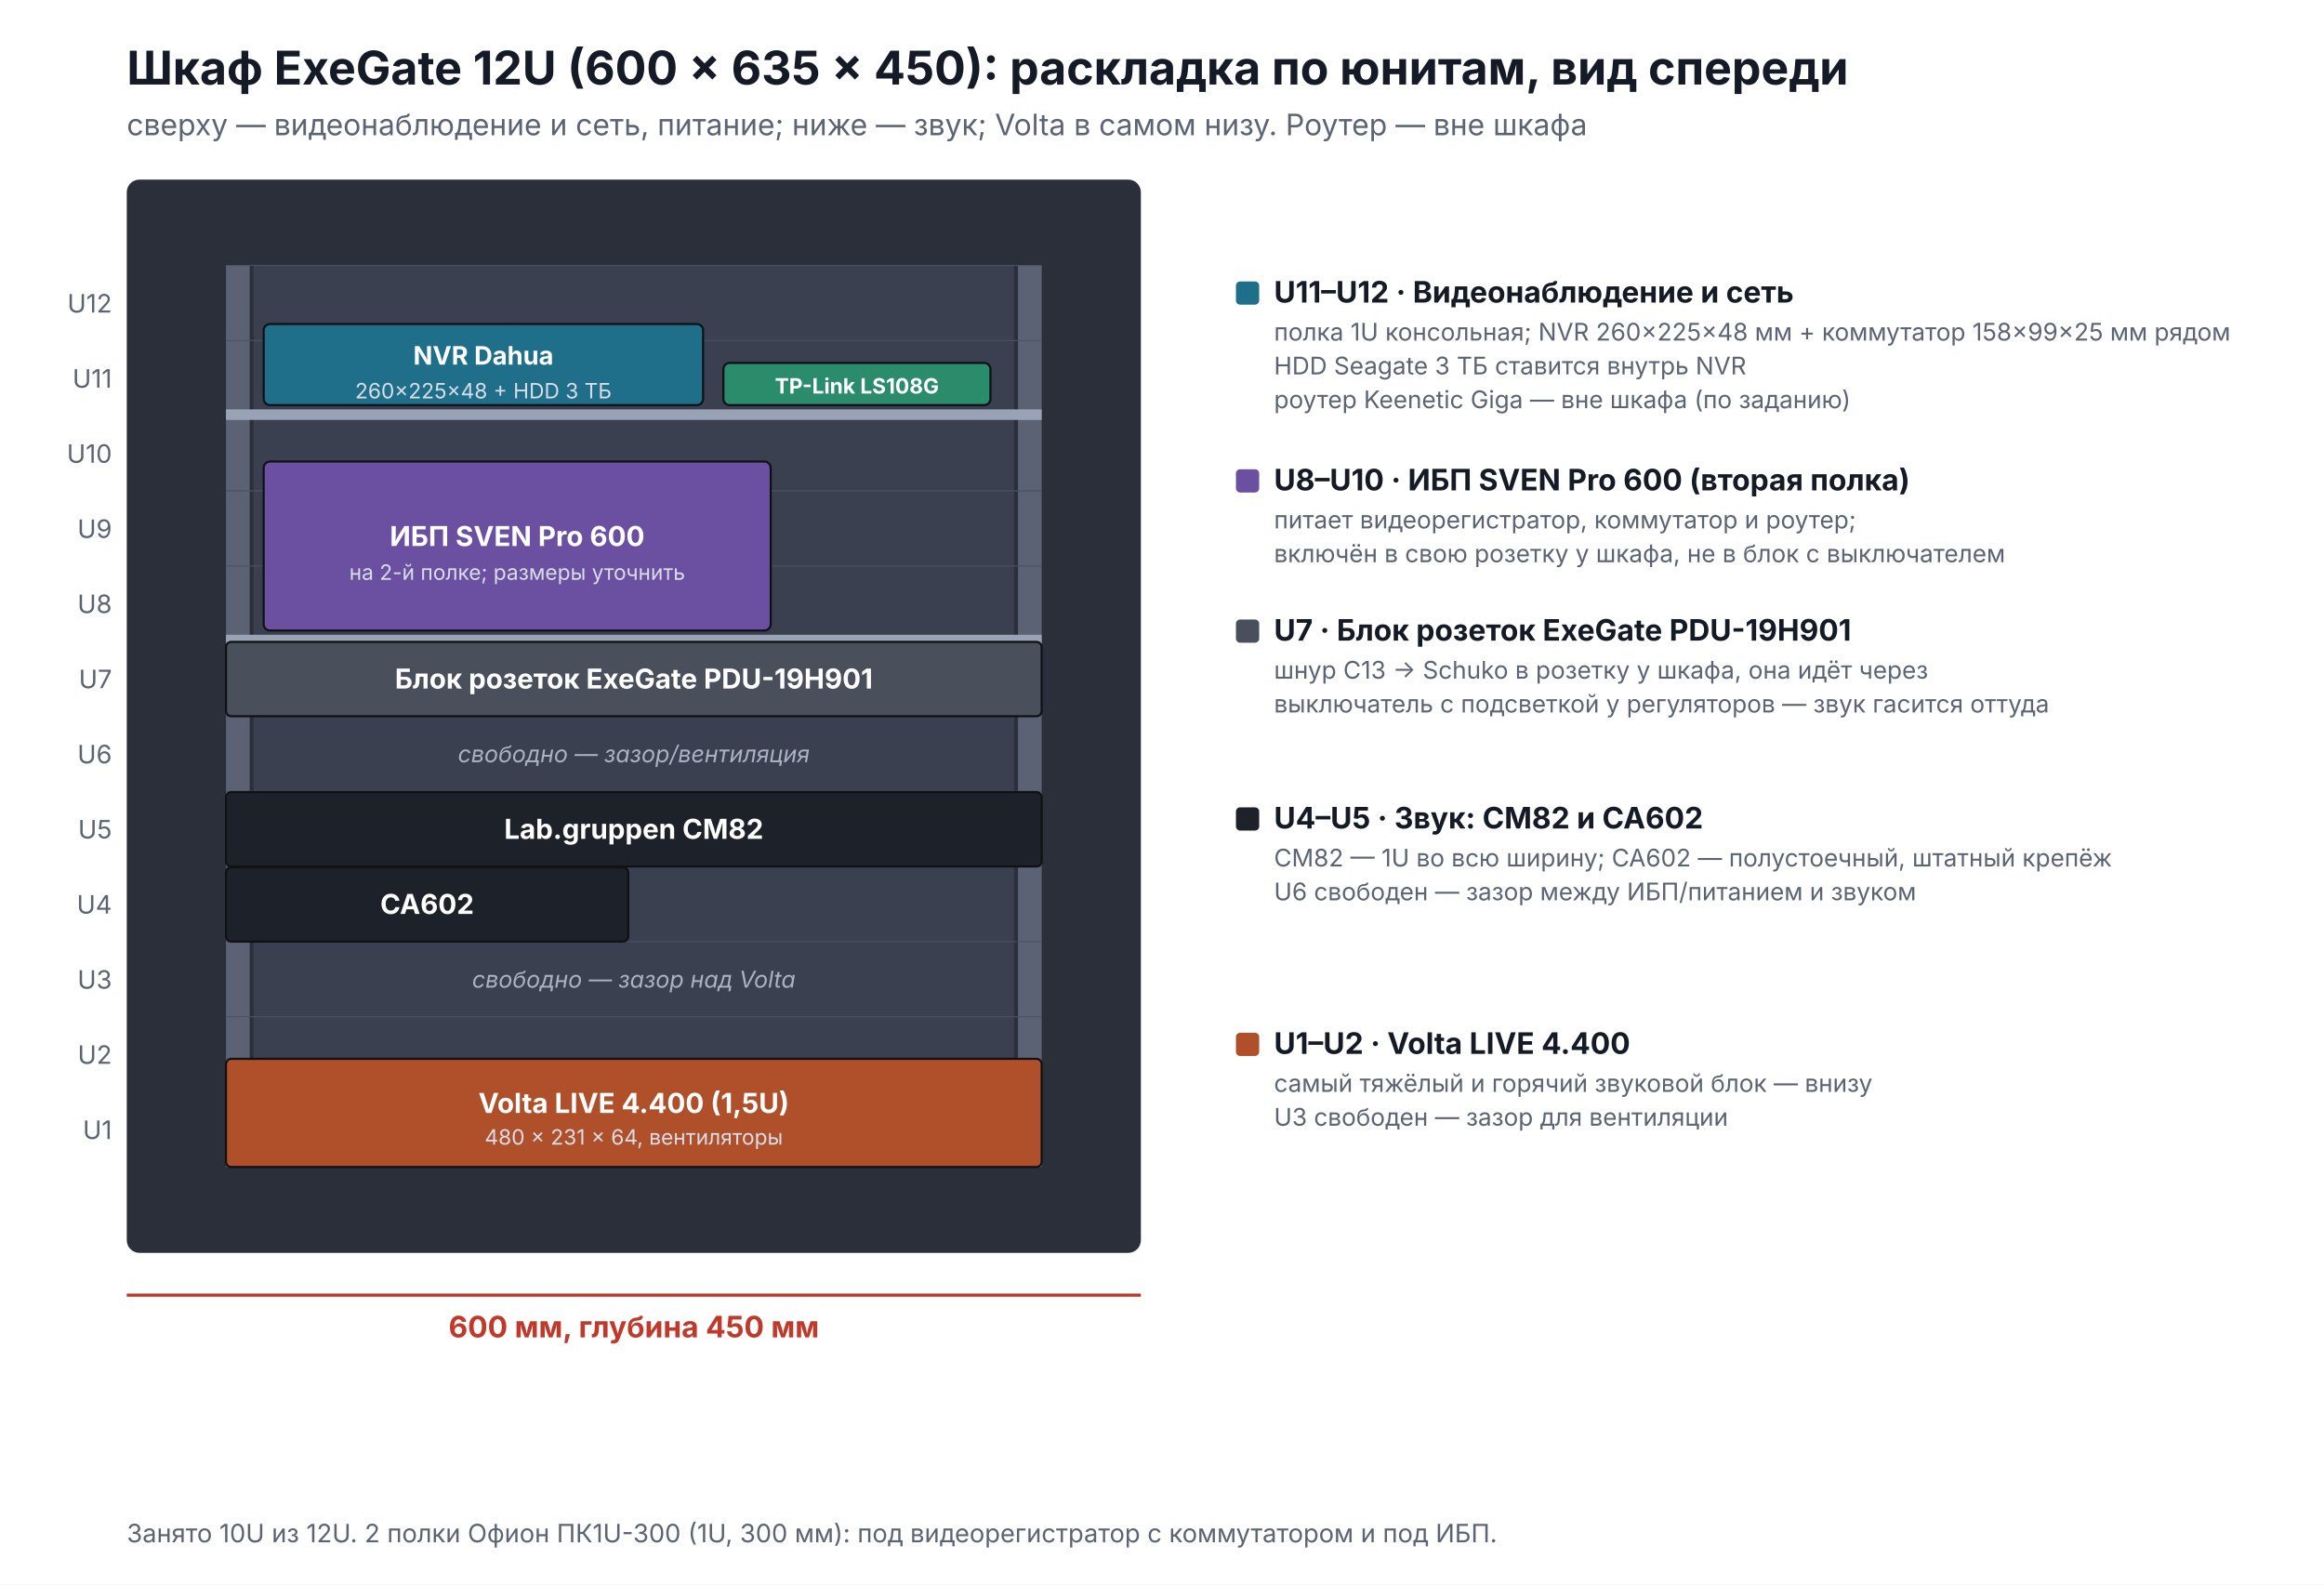
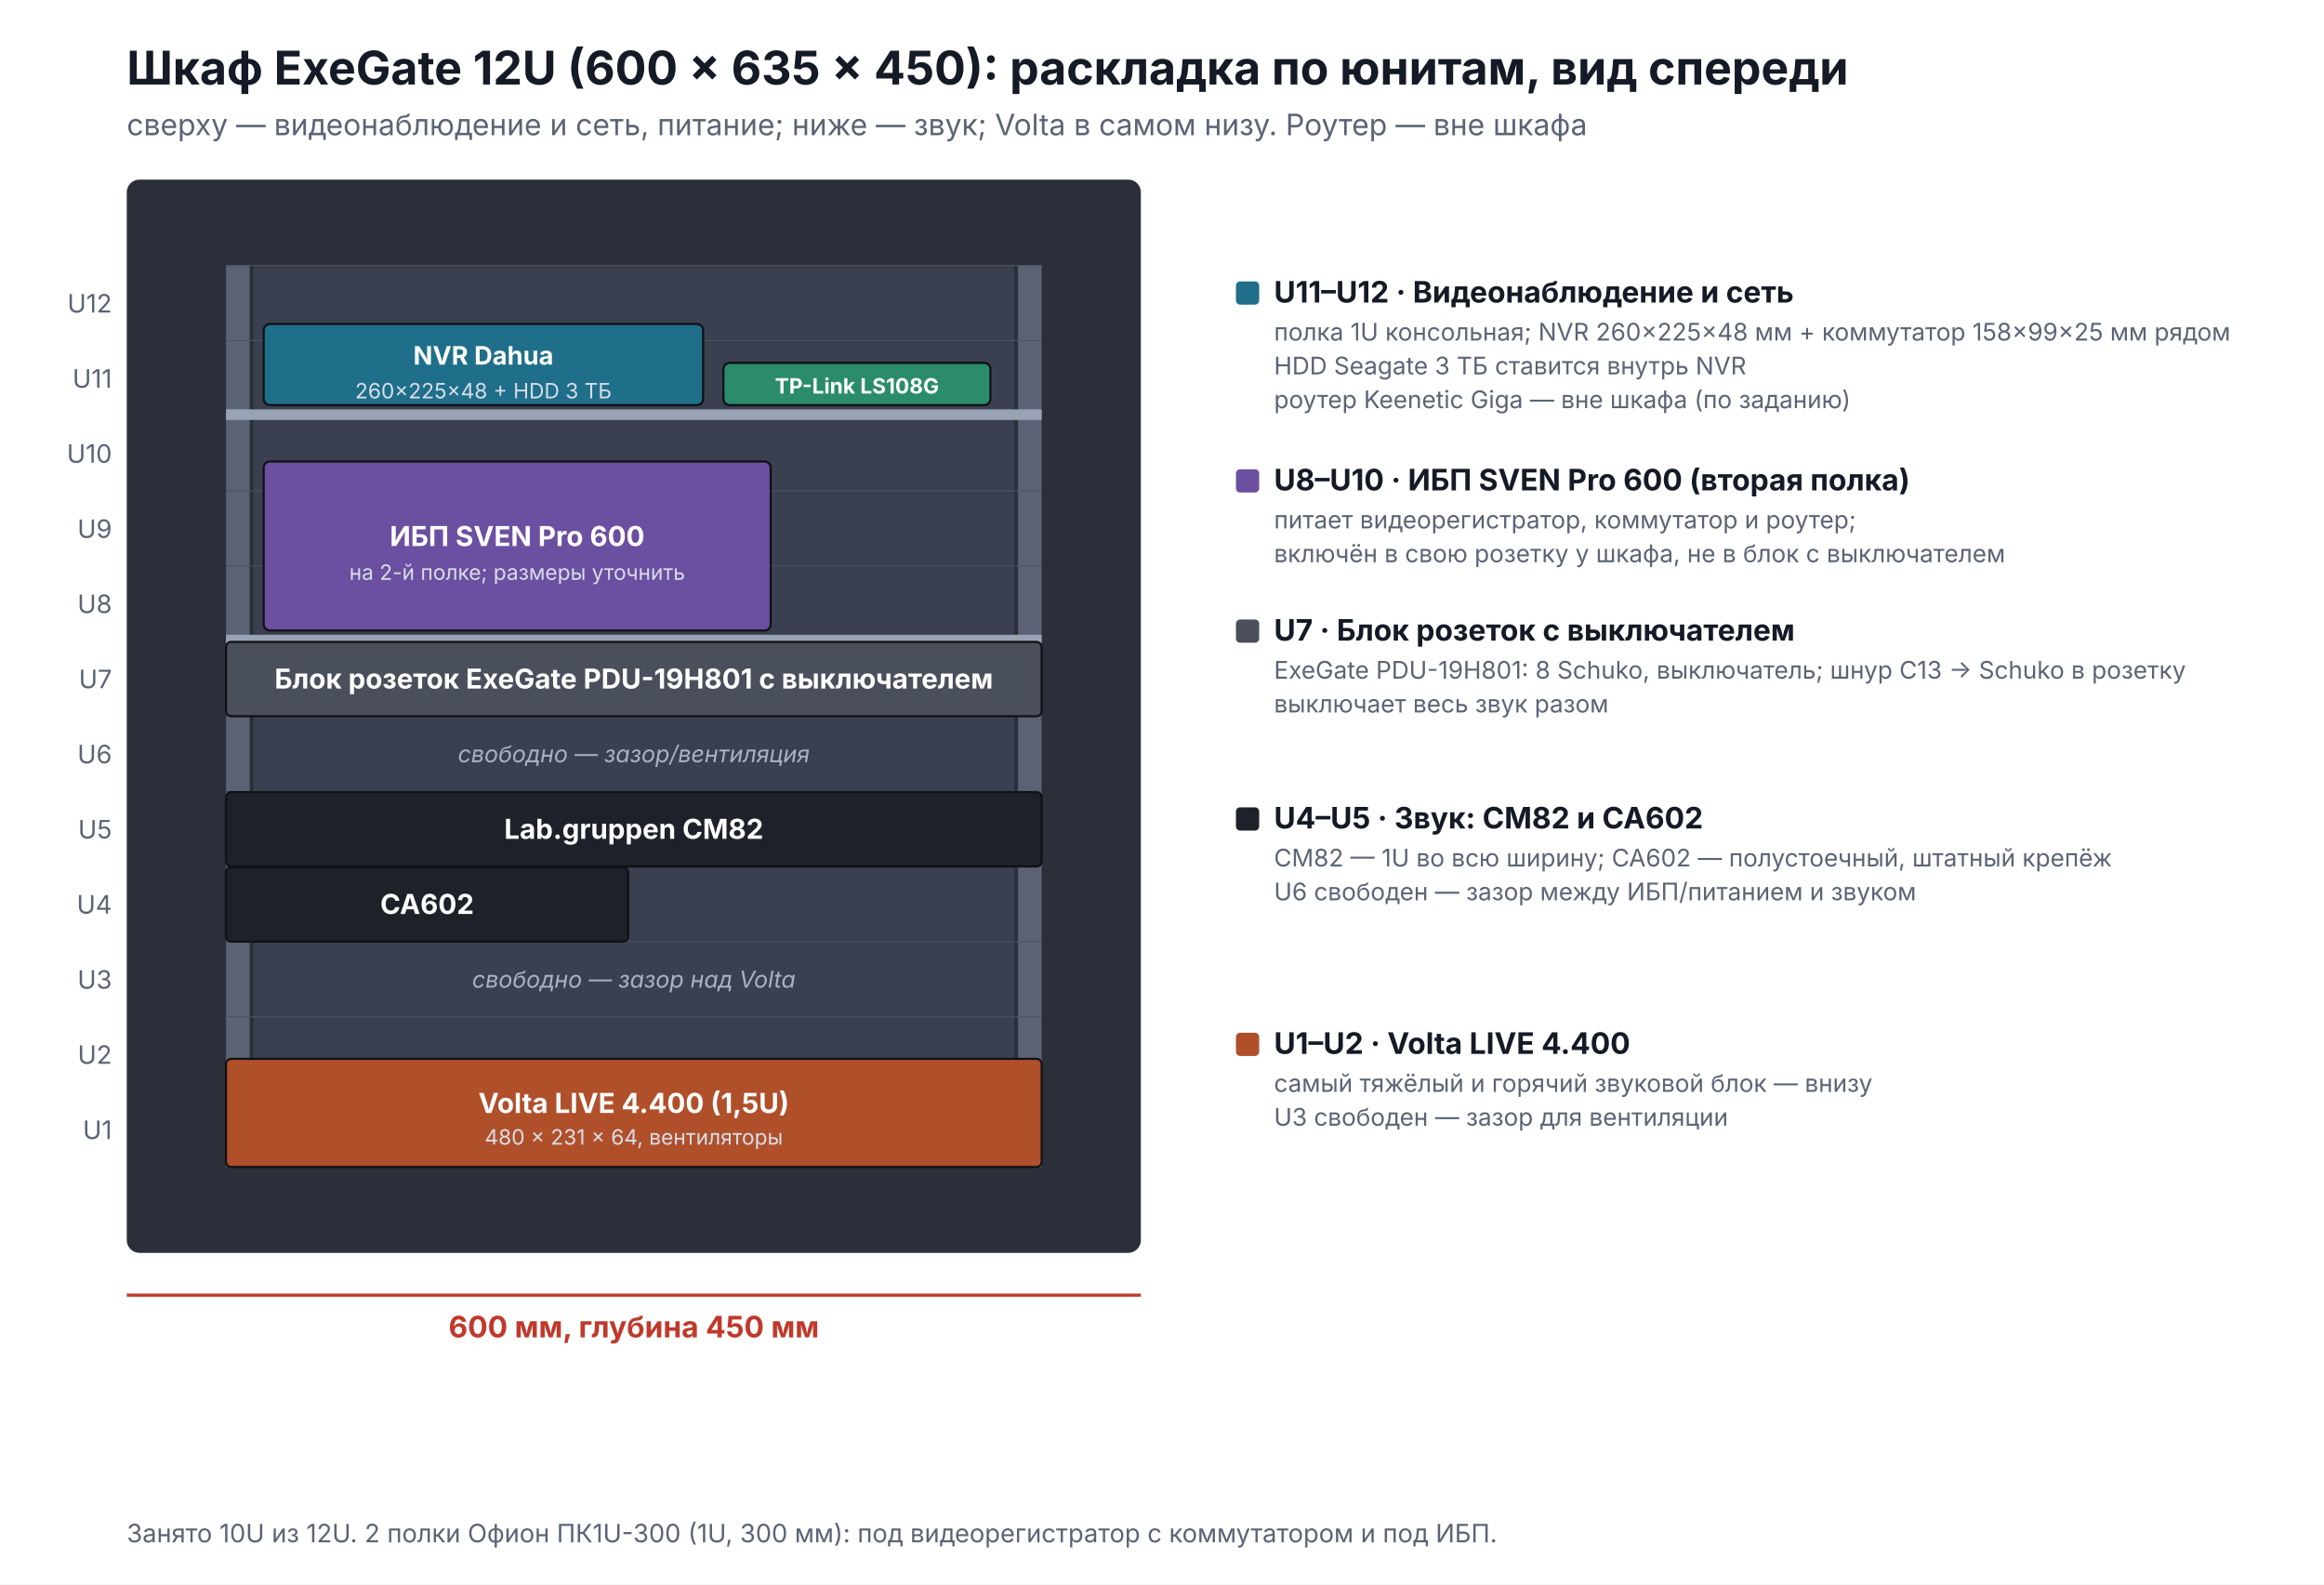
<svg xmlns="http://www.w3.org/2000/svg" viewBox="0 0 2200 1500" font-family="Inter, Arial, sans-serif">
  <rect width="2200" height="1500" fill="#ffffff" />
  <text x="120" y="80" font-size="44" font-weight="700" fill="#141a26">Шкаф ExeGate 12U (600 × 635 × 450): раскладка по юнитам, вид спереди</text>
  <text x="120" y="128" font-size="28" fill="#5b6475">сверху — видеонаблюдение и сеть, питание; ниже — звук; Volta в самом низу. Роутер — вне шкафа</text>
  <rect x="120" y="170" width="960.0" height="1016.0" rx="12" fill="#2b2f3a" />
  <rect x="240.0" y="251.28" width="720.0" height="853.44" fill="#3a4050" />
  <rect x="213.92" y="251.28" width="22.4" height="853.44" fill="#5b6273" />
  <rect x="963.68" y="251.28" width="22.4" height="853.44" fill="#5b6273" />
  <line x1="213.92" y1="1033.6" x2="986.08" y2="1033.6" stroke="#4a5163" stroke-width="1" />
  <text x="106" y="1078.16" text-anchor="end" font-size="24" fill="#5b6475">U1</text>
  <line x1="213.92" y1="962.48" x2="986.08" y2="962.48" stroke="#4a5163" stroke-width="1" />
  <text x="106" y="1007.04" text-anchor="end" font-size="24" fill="#5b6475">U2</text>
  <line x1="213.92" y1="891.36" x2="986.08" y2="891.36" stroke="#4a5163" stroke-width="1" />
  <text x="106" y="935.92" text-anchor="end" font-size="24" fill="#5b6475">U3</text>
  <line x1="213.92" y1="820.24" x2="986.08" y2="820.24" stroke="#4a5163" stroke-width="1" />
  <text x="106" y="864.8" text-anchor="end" font-size="24" fill="#5b6475">U4</text>
  <line x1="213.92" y1="749.12" x2="986.08" y2="749.12" stroke="#4a5163" stroke-width="1" />
  <text x="106" y="793.68" text-anchor="end" font-size="24" fill="#5b6475">U5</text>
  <line x1="213.92" y1="678.0" x2="986.08" y2="678.0" stroke="#4a5163" stroke-width="1" />
  <text x="106" y="722.56" text-anchor="end" font-size="24" fill="#5b6475">U6</text>
  <line x1="213.92" y1="606.88" x2="986.08" y2="606.88" stroke="#4a5163" stroke-width="1" />
  <text x="106" y="651.44" text-anchor="end" font-size="24" fill="#5b6475">U7</text>
  <line x1="213.92" y1="535.76" x2="986.08" y2="535.76" stroke="#4a5163" stroke-width="1" />
  <text x="106" y="580.32" text-anchor="end" font-size="24" fill="#5b6475">U8</text>
  <line x1="213.92" y1="464.64" x2="986.08" y2="464.64" stroke="#4a5163" stroke-width="1" />
  <text x="106" y="509.2" text-anchor="end" font-size="24" fill="#5b6475">U9</text>
  <line x1="213.92" y1="393.52" x2="986.08" y2="393.52" stroke="#4a5163" stroke-width="1" />
  <text x="106" y="438.08" text-anchor="end" font-size="24" fill="#5b6475">U10</text>
  <line x1="213.92" y1="322.4" x2="986.08" y2="322.4" stroke="#4a5163" stroke-width="1" />
  <text x="106" y="366.96" text-anchor="end" font-size="24" fill="#5b6475">U11</text>
  <line x1="213.92" y1="251.28" x2="986.08" y2="251.28" stroke="#4a5163" stroke-width="1" />
  <text x="106" y="295.84" text-anchor="end" font-size="24" fill="#5b6475">U12</text>
  <rect x="213.92" y="387.52" width="772.16" height="10" fill="#9aa3b5" />
  <rect x="249.6" y="306.72" width="416.0" height="76.8" rx="6" fill="#1f6f8b" stroke="#0f1115" stroke-width="2" />
  <text x="457.6" y="345.12" text-anchor="middle" font-size="24" font-weight="700" fill="#ffffff">NVR Dahua</text>
  <text x="457.6" y="377.12" text-anchor="middle" font-size="20" fill="#d8dde8">260×225×48 + HDD 3 ТБ</text>
  <rect x="684.8" y="343.52" width="252.8" height="40.0" rx="6" fill="#2a8c6a" stroke="#0f1115" stroke-width="2" />
  <text x="811.2" y="372.52" text-anchor="middle" font-size="20" font-weight="700" fill="#ffffff">TP-Link LS108G</text>
  <rect x="213.92" y="600.88" width="772.16" height="10" fill="#9aa3b5" />
  <rect x="249.6" y="436.88" width="480.0" height="160.0" rx="6" fill="#6b4fa0" stroke="#0f1115" stroke-width="2" />
  <text x="489.6" y="516.88" text-anchor="middle" font-size="26" font-weight="700" fill="#ffffff">ИБП SVEN Pro 600</text>
  <text x="489.6" y="548.88" text-anchor="middle" font-size="20" fill="#d8dde8">на 2-й полке; размеры уточнить</text>
  <rect x="213.92" y="607.6" width="772.16" height="70.4" rx="5" fill="#4a4f5c" stroke="#0f1115" stroke-width="2" />
-   <text x="600.0" y="651.8" text-anchor="middle" font-size="26" font-weight="700" fill="#ffffff">Блок розеток ExeGate PDU-19H901</text>
+   <text x="600.0" y="651.8" text-anchor="middle" font-size="26" font-weight="700" fill="#ffffff">Блок розеток ExeGate PDU-19H801 с выключателем</text>
  <rect x="213.92" y="749.84" width="772.16" height="70.4" rx="5" fill="#1d2129" stroke="#0f1115" stroke-width="2" />
  <text x="600.0" y="794.04" text-anchor="middle" font-size="26" font-weight="700" fill="#ffffff">Lab.gruppen CM82</text>
  <rect x="213.92" y="820.96" width="380.8" height="70.4" rx="5" fill="#1d2129" stroke="#0f1115" stroke-width="2" />
  <text x="404.32" y="865.16" text-anchor="middle" font-size="26" font-weight="700" fill="#ffffff">CA602</text>
  <rect x="213.92" y="1002.32" width="772.16" height="102.4" rx="5" fill="#b0502a" stroke="#0f1115" stroke-width="2" />
  <text x="600.0" y="1053.52" text-anchor="middle" font-size="26" font-weight="700" fill="#ffffff">Volta LIVE 4.400 (1,5U)</text>
  <text x="600.0" y="1083.52" text-anchor="middle" font-size="20" fill="#d8dde8">480 × 231 × 64, вентиляторы</text>
  <text x="600.0" y="721.56" text-anchor="middle" font-size="22" fill="#aab2c3" font-style="italic">свободно — зазор/вентиляция</text>
  <text x="600.0" y="934.92" text-anchor="middle" font-size="22" fill="#aab2c3" font-style="italic">свободно — зазор над Volta</text>
  <rect x="1170.0" y="266.4" width="22" height="22" rx="4" fill="#1f6f8b" />
  <text x="1206.0" y="286.4" font-size="28" font-weight="700" fill="#141a26">U11–U12 · Видеонаблюдение и сеть</text>
  <text x="1206.0" y="322.4" font-size="23" fill="#5b6475">полка 1U консольная; NVR 260×225×48 мм + коммутатор 158×99×25 мм рядом</text>
  <text x="1206.0" y="354.4" font-size="23" fill="#5b6475">HDD Seagate 3 ТБ ставится внутрь NVR</text>
  <text x="1206.0" y="386.4" font-size="23" fill="#5b6475">роутер Keenetic Giga — вне шкафа (по заданию)</text>
  <rect x="1170.0" y="444.2" width="22" height="22" rx="4" fill="#6b4fa0" />
  <text x="1206.0" y="464.2" font-size="28" font-weight="700" fill="#141a26">U8–U10 · ИБП SVEN Pro 600 (вторая полка)</text>
  <text x="1206.0" y="500.2" font-size="23" fill="#5b6475">питает видеорегистратор, коммутатор и роутер;</text>
  <text x="1206.0" y="532.2" font-size="23" fill="#5b6475">включён в свою розетку у шкафа, не в блок с выключателем</text>
  <rect x="1170.0" y="586.44" width="22" height="22" rx="4" fill="#4a4f5c" />
-   <text x="1206.0" y="606.44" font-size="28" font-weight="700" fill="#141a26">U7 · Блок розеток ExeGate PDU-19H901</text>
-   <text x="1206.0" y="642.44" font-size="23" fill="#5b6475">шнур C13 → Schuko в розетку у шкафа, она идёт через</text>
-   <text x="1206.0" y="674.44" font-size="23" fill="#5b6475">выключатель с подсветкой у регуляторов — звук гасится оттуда</text>
+   <text x="1206.0" y="606.44" font-size="28" font-weight="700" fill="#141a26">U7 · Блок розеток с выключателем</text>
+   <text x="1206.0" y="642.44" font-size="23" fill="#5b6475">ExeGate PDU-19H801: 8 Schuko, выключатель; шнур C13 → Schuko в розетку</text>
+   <text x="1206.0" y="674.44" font-size="23" fill="#5b6475">выключает весь звук разом</text>
  <rect x="1170.0" y="764.24" width="22" height="22" rx="4" fill="#1d2129" />
  <text x="1206.0" y="784.24" font-size="28" font-weight="700" fill="#141a26">U4–U5 · Звук: CM82 и CA602</text>
  <text x="1206.0" y="820.24" font-size="23" fill="#5b6475">CM82 — 1U во всю ширину; CA602 — полустоечный, штатный крепёж</text>
  <text x="1206.0" y="852.24" font-size="23" fill="#5b6475">U6 свободен — зазор между ИБП/питанием и звуком</text>
  <rect x="1170.0" y="977.6" width="22" height="22" rx="4" fill="#b0502a" />
  <text x="1206.0" y="997.6" font-size="28" font-weight="700" fill="#141a26">U1–U2 · Volta LIVE 4.400</text>
  <text x="1206.0" y="1033.6" font-size="23" fill="#5b6475">самый тяжёлый и горячий звуковой блок — внизу</text>
  <text x="1206.0" y="1065.6" font-size="23" fill="#5b6475">U3 свободен — зазор для вентиляции</text>
  <line x1="120" y1="1226.0" x2="1080.0" y2="1226.0" stroke="#c0392b" stroke-width="3" />
  <text x="600.0" y="1266.0" text-anchor="middle" font-size="28" font-weight="700" fill="#c0392b">600 мм, глубина 450 мм</text>
  <text x="120" y="1460" font-size="24" fill="#5b6475">Занято 10U из 12U. 2 полки Офион ПК1U-300 (1U, 300 мм): под видеорегистратор с коммутатором и под ИБП.</text>
</svg>
